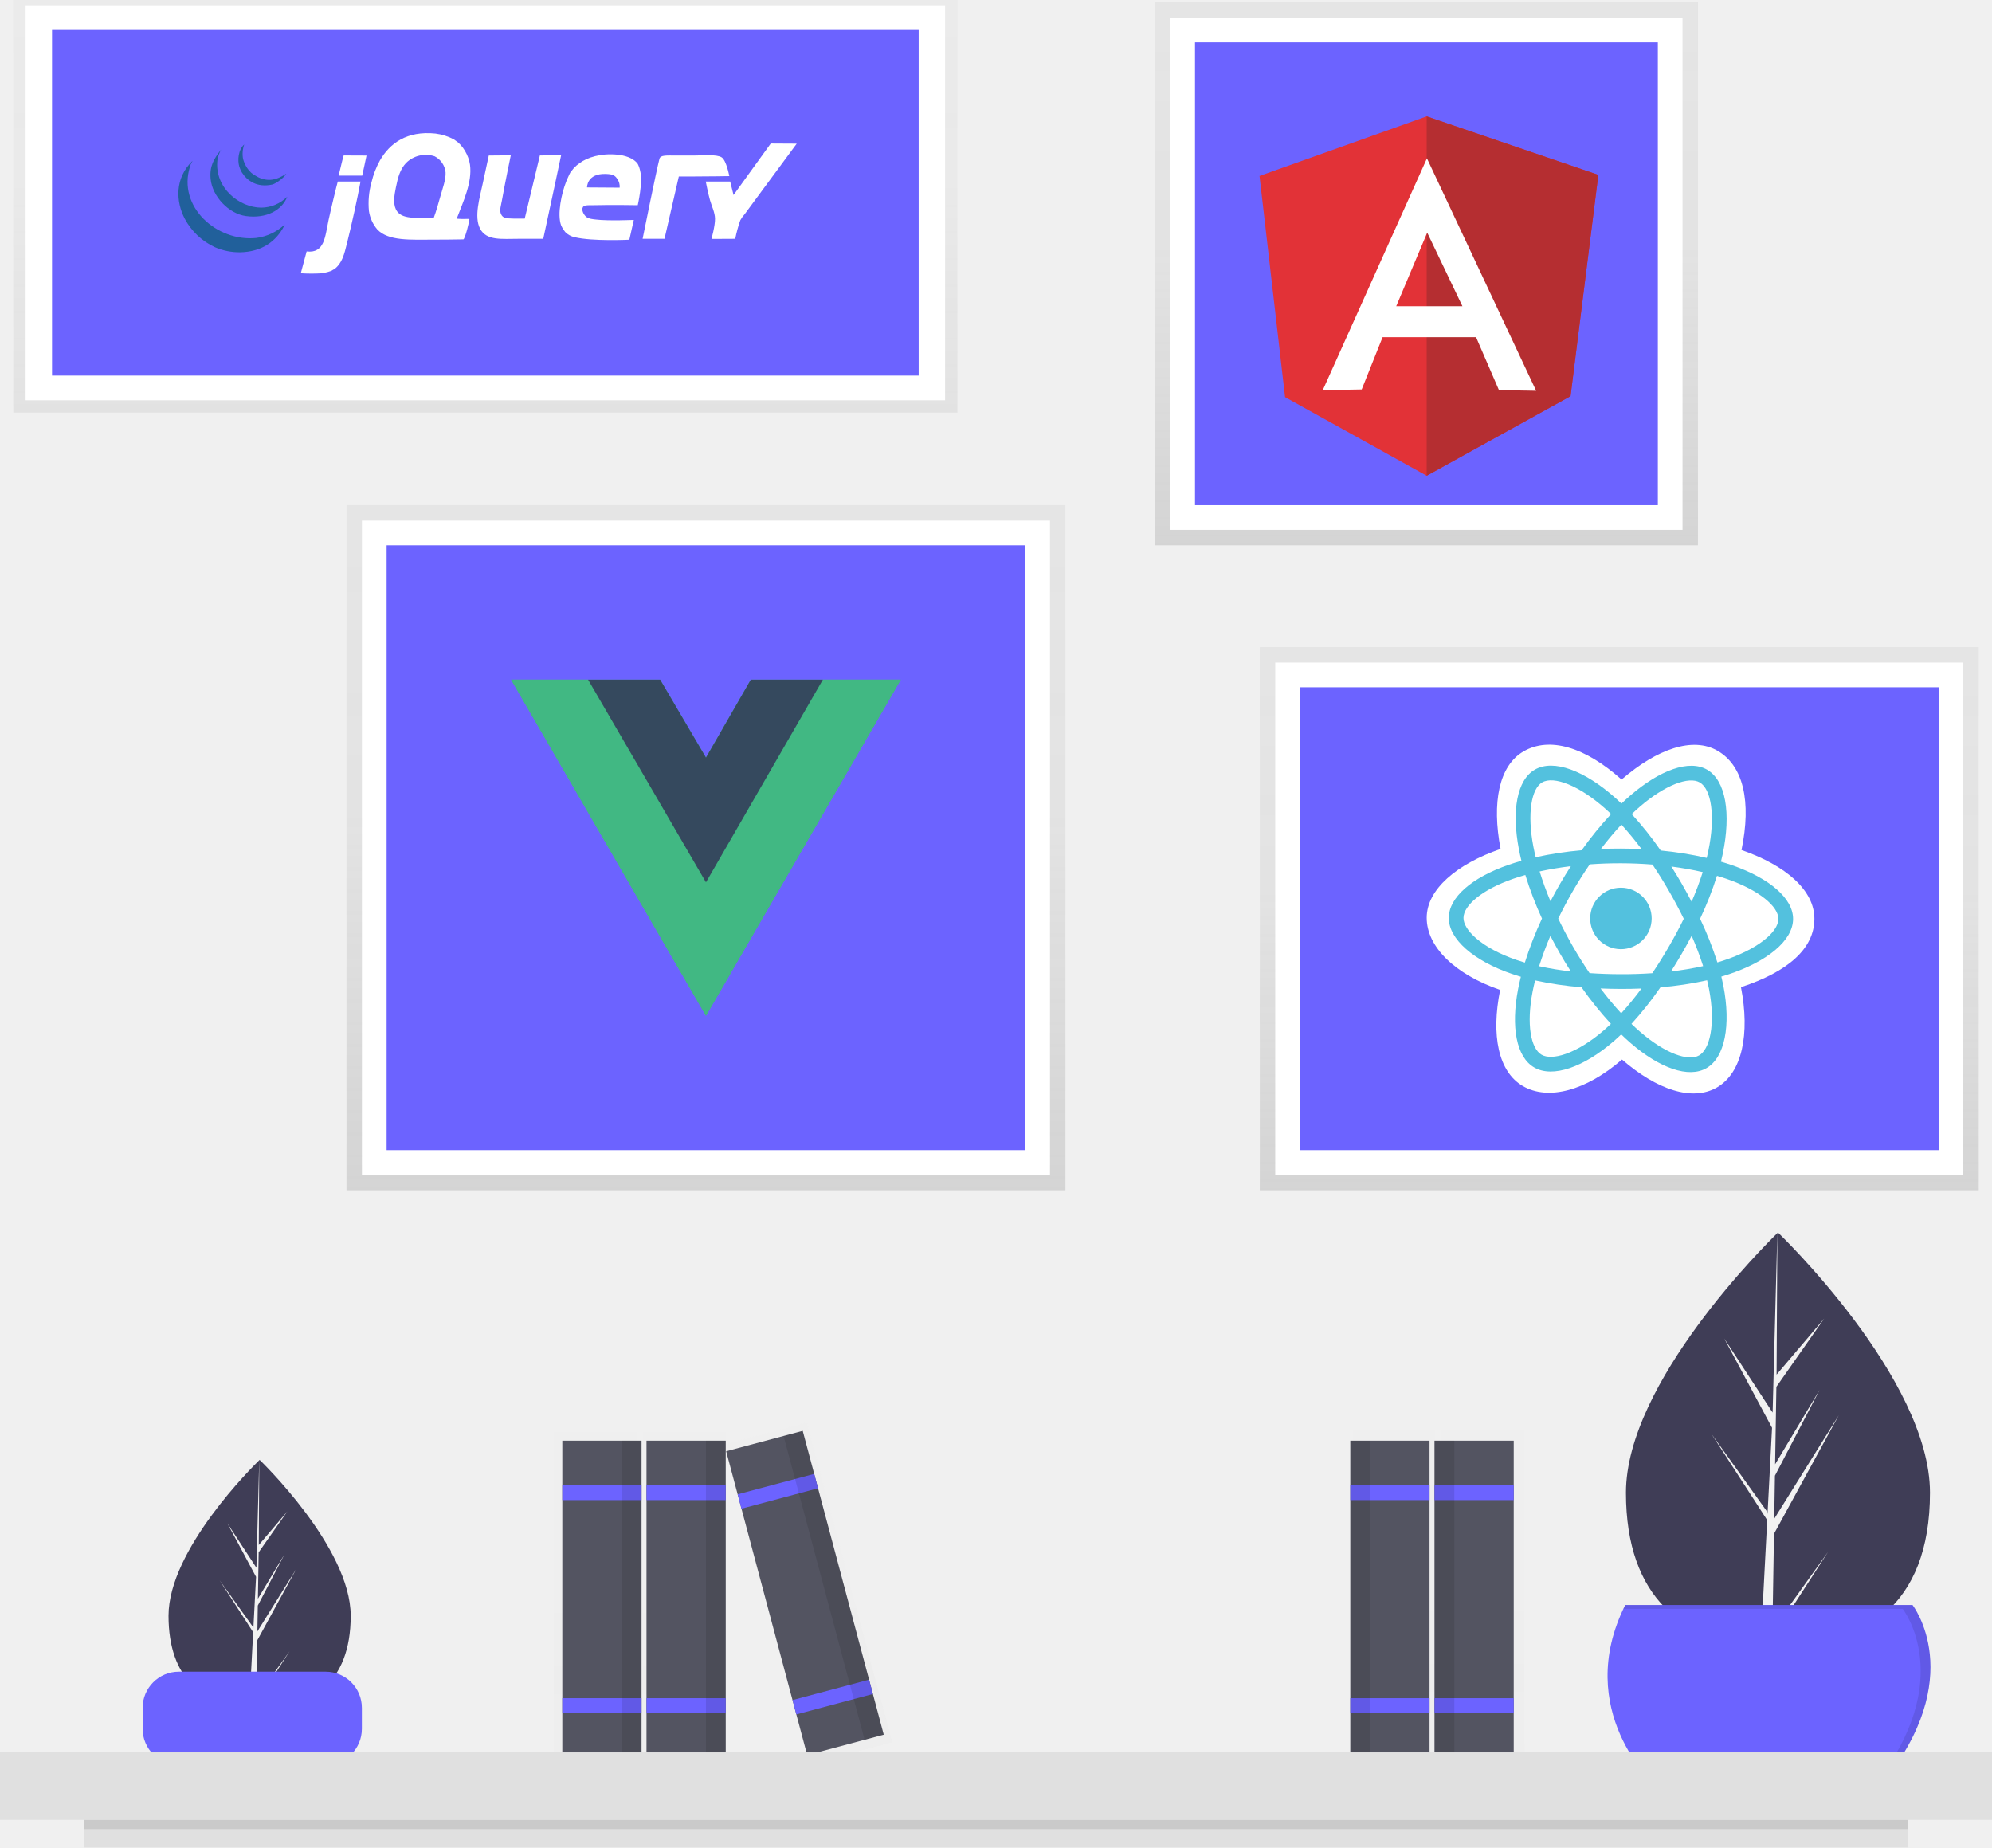
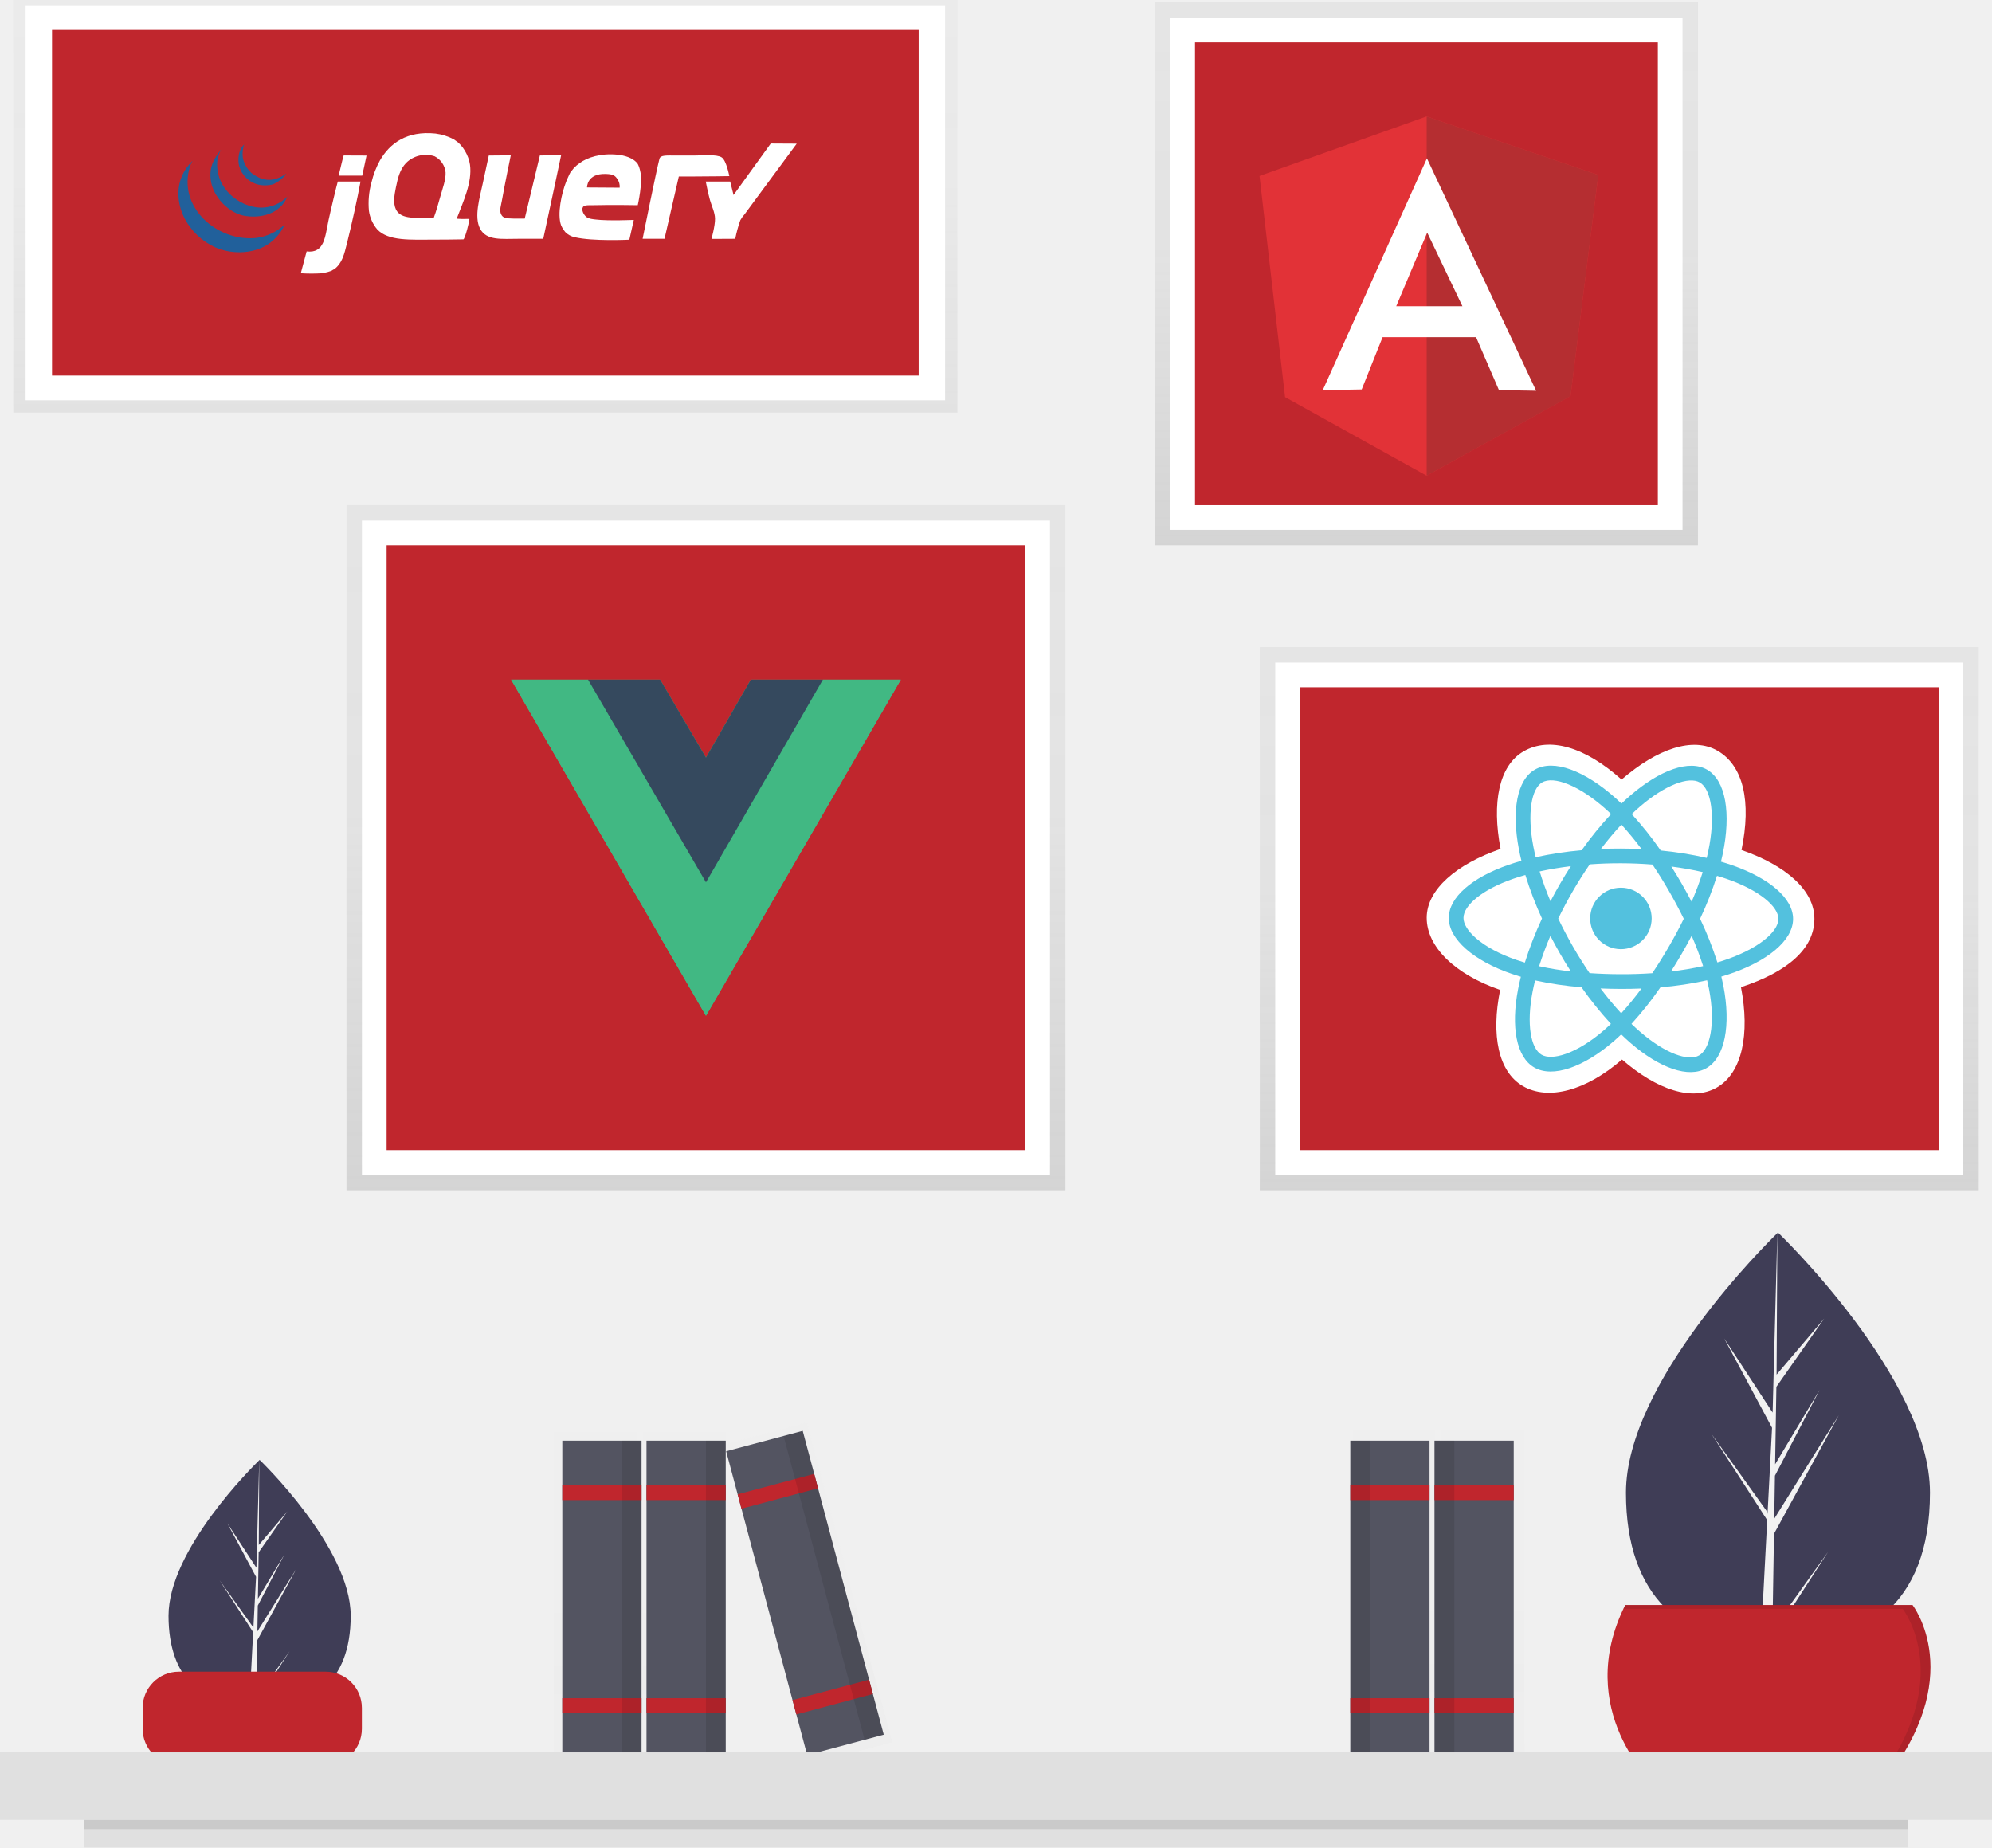
<svg xmlns="http://www.w3.org/2000/svg" xmlns:xlink="http://www.w3.org/1999/xlink" id="e8aabfee-d00f-44c0-b6f7-c40294f8dfa6" data-name="Layer 1" width="787.169" height="730" viewBox="0 0 787.169 730">
  <defs>
    <linearGradient id="a3c4672e-2259-4d6c-8c24-5949363a8af1" x1="278.973" y1="470.295" x2="278.973" y2="199.617" gradientUnits="userSpaceOnUse">
      <stop offset="0" stop-color="gray" stop-opacity="0.25" />
      <stop offset="0.535" stop-color="gray" stop-opacity="0.12" />
      <stop offset="1" stop-color="gray" stop-opacity="0.1" />
    </linearGradient>
    <linearGradient id="acf699b8-10e6-407b-86e3-0f7f8fa4bdb6" x1="191.795" y1="163.039" x2="191.795" y2="0" xlink:href="#a3c4672e-2259-4d6c-8c24-5949363a8af1" />
    <linearGradient id="b28a1e8f-be05-408d-a6f5-6fd2e5b0337f" x1="563.673" y1="215.467" x2="563.673" y2="0.876" xlink:href="#a3c4672e-2259-4d6c-8c24-5949363a8af1" />
    <linearGradient id="f1fc4b36-2829-4464-83b0-fd2af5b19fd6" x1="639.878" y1="470.295" x2="639.878" y2="255.703" xlink:href="#a3c4672e-2259-4d6c-8c24-5949363a8af1" />
    <linearGradient id="bb60ebe1-81e2-422a-a970-aa43062904da" x1="453.701" y1="780.902" x2="453.701" y2="650.043" gradientTransform="matrix(-1, 0, 0, 1, 1039.585, -85)" xlink:href="#a3c4672e-2259-4d6c-8c24-5949363a8af1" />
    <linearGradient id="a1b2f907-b002-48c8-973d-a12b277f13d1" x1="488.734" y1="780.902" x2="488.734" y2="650.043" gradientTransform="matrix(-1, 0, 0, 1, 1039.585, -85)" xlink:href="#a3c4672e-2259-4d6c-8c24-5949363a8af1" />
    <linearGradient id="a8136d5f-4c26-4562-977f-ea29024932d1" x1="235.319" y1="696.902" x2="235.319" y2="566.043" xlink:href="#a3c4672e-2259-4d6c-8c24-5949363a8af1" />
    <linearGradient id="eaaf4b84-3353-429f-a894-84d4b3cd89b7" x1="270.352" y1="696.902" x2="270.352" y2="566.043" xlink:href="#a3c4672e-2259-4d6c-8c24-5949363a8af1" />
    <linearGradient id="fa1ca12c-a5d3-4b88-b665-ae3e1db189da" x1="319.81" y1="696.88" x2="319.81" y2="561.944" xlink:href="#a3c4672e-2259-4d6c-8c24-5949363a8af1" />
  </defs>
  <path d="M969.076,674.787c0,45.239-26.894,61.036-60.068,61.036-.772,0-1.541-.008-2.304-.029-1.536-.033-3.06-.1-4.563-.209-29.942-2.117-53.204-18.728-53.204-60.799,0-43.535,55.626-98.472,59.822-102.551l.008-.004c.159-.159.242-.238.242-.238S969.076,629.544,969.076,674.787Z" transform="translate(-206.4153 -85)" fill="#3f3d56" />
  <path d="M906.817,728.902,928.789,698.204l-22.027,34.067-.058,3.524c-1.536-.033-3.06-.1-4.563-.209l2.367-45.26-.017-.351.042-.067.221-4.275L882.673,651.479l22.148,30.948.054.906,1.791-34.196-18.904-35.29,19.133,29.282,1.862-70.893.008-.242v.238l-.309,55.906,18.816-22.164-18.895,26.978-.497,30.618,17.572-29.383L907.806,668.078l-.276,17.021,25.508-40.901-25.604,46.842Z" transform="translate(-206.4153 -85)" fill="#f2f2f2" />
  <path d="M345,723.419c0,27.107-16.115,36.573-35.993,36.573-.463,0-.923-.005-1.381-.018-.921-.02-1.834-.06-2.734-.125-17.941-1.268-31.88-11.222-31.88-36.43,0-26.086,33.331-59.004,35.845-61.448l.005-.003c.095-.095.145-.143.145-.143S345,696.31,345,723.419Z" transform="translate(-206.4153 -85)" fill="#3f3d56" />
  <path d="M307.694,755.844l13.166-18.394-13.198,20.413-.035,2.111c-.921-.02-1.834-.06-2.734-.125l1.418-27.119-.01-.21.025-.04.133-2.562-13.231-20.465,13.271,18.544.033.543,1.073-20.49L296.277,686.904l11.465,17.546,1.116-42.479.005-.145v.143l-.185,33.498,11.275-13.281-11.322,16.165-.298,18.346,10.529-17.606L308.287,719.399l-.165,10.199L323.406,705.09,308.064,733.158Z" transform="translate(-206.4153 -85)" fill="#f2f2f2" />
  <rect x="136.928" y="199.617" width="284.09" height="270.678" fill="url(#a3c4672e-2259-4d6c-8c24-5949363a8af1)" />
  <rect x="143.024" y="205.713" width="271.898" height="258.486" fill="#fff" />
-   <rect x="152.779" y="215.467" width="252.389" height="238.977" fill="#6c63ff" />
+   <rect x="152.779" y="215.467" width="252.389" height="238.977" fill="#c0262d" />
  <path d="M531.584,353.55h30.797L485.388,486.362,408.396,353.55h58.899l18.093,30.797,17.708-30.797Z" transform="translate(-206.4153 -85)" fill="#41b883" />
  <path d="M408.396,353.55,485.388,486.362l76.993-132.812H531.584l-46.196,79.687-46.581-79.687Z" transform="translate(-206.4153 -85)" fill="#41b883" />
  <path d="M438.808,353.55l46.581,80.072,46.196-80.072h-28.487l-17.708,30.797-18.093-30.797Z" transform="translate(-206.4153 -85)" fill="#35495e" />
  <g opacity="0.5">
    <rect x="5.247" width="373.097" height="163.039" fill="url(#acf699b8-10e6-407b-86e3-0f7f8fa4bdb6)" />
  </g>
  <rect x="10.124" y="2.095" width="363.343" height="156.067" fill="#fff" />
-   <rect x="20.564" y="11.849" width="342.463" height="136.558" fill="#6c63ff" />
+   <rect x="20.564" y="11.849" width="342.463" height="136.558" fill="#c0262d" />
  <path d="M510.99,141.702l10.259.057s-19.073,25.845-20.631,27.952A12.016,12.016,0,0,0,498.954,172.04a52.041,52.041,0,0,0-1.997,7.321l-9.387.047s1.461-5.241,1.4-8.033c-.053-2.439-1.298-4.875-1.996-7.321-.706-2.476-1.664-7.321-1.664-7.321h9.651l1.331,5.324,14.698-20.355" transform="translate(-206.4153 -85)" fill="#fff" />
  <path d="M491.564,147.153c1.893,1.141,3.055,7.437,3.055,7.437s-9.906.146-15.297.146h-4.659l-5.657,24.624h-8.652s5.384-26.76,6.655-31.612c.412-1.571,2.822-1.301,6.891-1.301H480.4c4.196,0,9.101-.536,11.164.705m-40.277,11.993a5.186,5.186,0,0,0-.915-3.411c-1.012-1.56-1.946-1.923-4.609-2.007-7.517-.236-7.371,5.334-7.371,5.334Zm8.152-6.379c1.102,3.974-.998,13.311-.998,13.311s-10.965-.183-16.971,0c-1.867.057-4.103-.203-4.659.666-.782,1.217.286,3.092,1.191,3.883,1.042.911,3.071,1.015,3.8,1.108,4.875.619,15.077.16,15.077.16l-1.767,7.826s-14.417.723-21.629-.998a7.341,7.341,0,0,1-3.661-1.996c-.246-.266-.46-.628-.693-.942a8.745,8.745,0,0,1-.971-1.721c-1.647-4.389.193-12.797,1.997-17.303.209-.522.472-1.184.749-1.747.346-.702.638-1.494.915-1.913.186-.289.416-.476.609-.749a11.174,11.174,0,0,1,.722-.915,13.713,13.713,0,0,1,2.33-1.996c3.004-2.25,8.442-3.997,14.974-3.328,2.459.253,6.173,1.131,7.986,3.661a11.171,11.171,0,0,1,.998,2.995Zm-39.681-6.349,8.389-.049s-4.675,22.178-7.058,32.993h-9.651c-6.744,0-12.751.835-15.306-3.993-2.479-4.688-.113-12.398.998-17.636.785-3.707,2.44-11.284,2.44-11.284l8.692-.08s-2.456,11.796-3.478,17.686c-.366,2.11-1.121,4.096-.332,5.656.749,1.485,1.797,1.591,4.991,1.664,1.012.024,4.326,0,4.326,0l5.99-24.957m-39.266,15.973c.878-3.121,2.16-6.505,1.997-9.317a7.999,7.999,0,0,0-4.326-6.322,11.085,11.085,0,0,0-11.314,2.662c-2.359,2.556-3.158,5.541-3.993,9.651-.622,3.051-1.131,6.272,0,8.651,2.003,4.207,8.249,3.288,14.974,3.328.998-2.675,1.823-5.68,2.662-8.652Zm11.647-12.312c.958,6.968-2.718,14.658-5.251,21.346,2.582.233,4.845-.036,5.008.157.17.25-1.731,7.983-2.393,8.003-2.049.053-8.841.11-11.673.11-9.241,0-17.886.602-22.294-3.993a14.493,14.493,0,0,1-3.328-7.321,31.047,31.047,0,0,1,.999-11.313,34.242,34.242,0,0,1,3.328-8.652c3.883-6.778,10.638-11.809,21.962-10.648a21.09,21.09,0,0,1,7.321,2.329c.136.08.613.459.722.526,2.662,1.694,5.088,5.737,5.601,9.457ZM351.253,146.457c-.559,2.546-1.118,5.431-1.707,7.947h-9.317c.722-2.788,1.274-5.56,1.997-7.986,2.981,0,5.753.04,9.028.04M339.896,156.733h8.985c-1.175,6.502-3.501,16.99-5.324,24.291-1.141,4.569-1.903,7.903-4.991,10.315-.276.216-.436.114-.666.333-.569.543-3.201,1.172-4.658,1.331a66.98,66.98,0,0,1-7.96-.026c.762-2.785,1.624-6.129,2.303-8.626,7.098.859,7.277-5.85,8.652-12.312.795-3.734,3.205-13.81,3.66-15.307" transform="translate(-206.4153 -85)" fill="#fff" />
  <path d="M318.932,173.704l-.193.499c-3.281,6.389-9.095,10.309-17.387,10.482a24.309,24.309,0,0,1-9.983-1.996A25.787,25.787,0,0,1,279.391,171.374c-3.431-6.645-4.05-15.889,3.084-22.794.11,0-.865,1.497-.755,1.497l-.196.639c-5.141,16.095,10.698,29.889,26.095,28.311a20.225,20.225,0,0,0,11.313-5.324" transform="translate(-206.4153 -85)" fill="#21609b" />
  <path d="M309.615,167.049a14.732,14.732,0,0,0,10.316-4.326c-2.096,5.321-8.166,8.741-16.305,7.653-6.815-.912-13.307-7.77-13.976-14.642-.489-5.001,1.254-7.986,4.126-11.607a12.145,12.145,0,0,0-1.464,4.286c-1.091,10.818,8.642,18.578,17.303,18.635" transform="translate(-206.4153 -85)" fill="#21609b" />
  <path d="M319.541,153.611c-.602,1.381-4.069,3.99-5.6,4.316-6.063,1.292-9.946-1.583-11.98-4.855a14.983,14.983,0,0,1-.961-2.162c-.789-2.682-.426-6.739,1.927-8.838a11.048,11.048,0,0,0-.439,5.823,12.932,12.932,0,0,0,1.604,3.504,9.216,9.216,0,0,0,3.66,3.235,9.71,9.71,0,0,0,1.84.881c1.527.45,4.752,1.634,9.95-1.903" transform="translate(-206.4153 -85)" fill="#21609b" />
  <rect x="456.377" y="0.876" width="214.592" height="214.592" fill="url(#b28a1e8f-be05-408d-a6f5-6fd2e5b0337f)" />
  <rect x="462.474" y="6.972" width="202.399" height="202.399" fill="#fff" />
-   <rect x="472.228" y="16.726" width="182.891" height="182.891" fill="#6c63ff" />
+   <rect x="472.228" y="16.726" width="182.891" height="182.891" fill="#c0262d" />
  <path d="M704.136,154.523l66.053-23.535,67.832,23.116-10.983,87.392-56.849,31.484-55.96-31.066Z" transform="translate(-206.4153 -85)" fill="#e23237" />
  <path d="M838.021,154.105l-67.832-23.116v141.992l56.849-31.432,10.983-87.444Z" transform="translate(-206.4153 -85)" fill="#b52e31" />
  <path d="M770.294,147.568l-41.159,91.576,15.376-.261,8.264-20.659h36.923l9.048,20.92,14.696.261-43.147-91.837Zm.105,29.34,13.911,29.078H758.16l12.239-29.078Z" transform="translate(-206.4153 -85)" fill="#fff" />
  <rect x="497.832" y="255.703" width="284.09" height="214.592" fill="url(#f1fc4b36-2829-4464-83b0-fd2af5b19fd6)" />
  <rect x="503.929" y="261.8" width="271.898" height="202.399" fill="#fff" />
-   <rect x="513.683" y="271.554" width="252.389" height="182.891" fill="#6c63ff" />
+   <rect x="513.683" y="271.554" width="252.389" height="182.891" fill="#c0262d" />
  <path d="M770.198,447.589c-.037,11.57,11.227,22.406,29.019,28.551-3.613,17.895-.739,32.337,8.994,37.991,10.004,5.812,24.949,1.858,39.161-10.486,13.777,11.932,27.724,16.655,37.485,11.046,10.032-5.765,13.126-21.167,9.529-39.644,18.571-6.075,28.978-15.252,29.015-26.974.036-11.302-11.252-21.114-28.804-27.219,3.996-19.216.706-33.309-9.43-39.196-9.772-5.677-23.912-.801-37.969,11.355-14.543-12.995-28.515-16.992-38.678-11.152-9.799,5.631-12.636,20.317-9.126,38.566C782.164,426.372,770.233,436.333,770.198,447.589Z" transform="translate(-206.4153 -85)" fill="#fff" />
  <path d="M890.856,426.849q-2.17-.752-4.376-1.394.371-1.486.686-2.985c3.366-16.084,1.239-29.056-6.15-33.347-7.085-4.116-18.706.116-30.462,10.281q-1.738,1.506-3.397,3.098-1.104-1.065-2.248-2.089c-12.252-10.948-24.553-15.584-31.962-11.327-7.104,4.082-9.243,16.265-6.306,31.527q.438,2.267.991,4.51c-1.744.489-3.429,1.012-5.041,1.568-14.42,4.976-23.645,12.818-23.67,20.982-.027,8.432,9.822,16.921,24.81,22.097q1.823.627,3.675,1.162-.61,2.411-1.084,4.854c-2.893,14.978-.708,26.885,6.351,30.987,7.291,4.235,19.565-.056,31.536-10.453q1.419-1.233,2.847-2.608,1.786,1.734,3.667,3.367c11.532,9.987,22.94,14.041,30.019,9.973,7.311-4.202,9.723-16.978,6.693-32.542q-.347-1.783-.804-3.64,1.293-.377,2.533-.782c15.614-5.118,25.788-13.441,25.815-21.986.026-8.193-9.445-16.148-24.124-21.253Z" transform="translate(-206.4153 -85)" fill="#53c1de" />
  <path d="M887.353,464.565c-.744.244-1.509.479-2.287.708a136.419,136.419,0,0,0-6.835-17.258,136.361,136.361,0,0,0,6.675-16.964c1.39.408,2.74.837,4.041,1.289,12.577,4.373,20.237,10.806,20.221,15.744-.017,5.26-8.333,12.062-21.814,16.482Zm-5.623,11.055c1.34,6.882,1.515,13.101.597,17.959-.824,4.365-2.463,7.272-4.481,8.432-4.296,2.468-13.456-.787-23.317-9.327q-1.696-1.469-3.412-3.13A136.587,136.587,0,0,0,862.568,475.109a135.683,135.683,0,0,0,18.436-2.782q.41,1.681.726,3.294Zm-56.593,25.796c-4.194,1.466-7.53,1.498-9.543.329-4.284-2.488-6.038-12.05-3.564-24.859q.441-2.271,1.008-4.514a136.677,136.677,0,0,0,18.327,2.712,141.437,141.437,0,0,0,11.634,14.467q-1.27,1.221-2.6,2.379c-5.294,4.598-10.594,7.855-15.261,9.487ZM805.629,464.275c-6.627-2.289-12.097-5.253-15.842-8.48-3.365-2.901-5.06-5.776-5.053-8.104.016-4.954,7.422-11.25,19.755-15.506q2.322-.798,4.688-1.459a139.397,139.397,0,0,0,6.577,17.204,141.512,141.512,0,0,0-6.769,17.407Q807.294,464.847,805.629,464.275Zm6.72-44.76c-2.516-13.076-.787-22.929,3.494-25.389,4.561-2.621,14.613,1.169,25.192,10.621.676.604,1.355,1.237,2.035,1.891a139.285,139.285,0,0,0-11.635,14.306,142.021,142.021,0,0,0-18.165,2.764q-.514-2.086-.922-4.195Zm58.643,14.677q-1.984-3.453-4.116-6.817c4.34.562,8.496,1.303,12.399,2.208a123.985,123.985,0,0,1-4.392,11.702q-1.875-3.585-3.892-7.092ZM847.133,410.804a124.302,124.302,0,0,1,7.976,9.691q-8.035-.405-16.081-.054c2.654-3.477,5.372-6.707,8.105-9.636ZM822.972,434.079q-2.013,3.466-3.863,7.024c-1.68-4.02-3.116-7.971-4.286-11.787,3.885-.857,8.027-1.553,12.342-2.079Q824.988,430.609,822.972,434.079Zm4.185,34.747a123.758,123.758,0,0,1-12.533-2.056c1.214-3.875,2.706-7.902,4.448-11.998q1.834,3.571,3.835,7.052Q824.949,465.376,827.157,468.826Zm19.9,16.555c-2.745-2.981-5.483-6.278-8.155-9.823q3.907.166,7.96.179,4.16.013,8.214-.157A123.602,123.602,0,0,1,847.058,485.381Zm27.839-30.641a123.437,123.437,0,0,1,4.531,11.983,123.352,123.352,0,0,1-12.699,2.123q2.168-3.413,4.199-6.91,2.064-3.554,3.969-7.196Zm-8.995,4.277q-3.108,5.361-6.56,10.511c-4.038.276-8.21.411-12.461.398-4.234-.013-8.352-.158-12.317-.428q-3.507-5.157-6.616-10.569-3.092-5.379-5.77-10.981,2.704-5.583,5.822-10.95v.001q3.115-5.365,6.63-10.482c4.047-.293,8.197-.44,12.391-.427,4.213.013,8.366.188,12.41.509q3.445,5.127,6.522,10.488,3.093,5.371,5.831,10.935-2.744,5.6-5.881,10.995Zm12.195-64.868c4.548,2.642,6.286,13.244,3.38,27.13q-.286,1.357-.62,2.703a139.239,139.239,0,0,0-18.183-2.932,136.542,136.542,0,0,0-11.456-14.39q1.533-1.469,3.138-2.86c10.073-8.71,19.471-12.132,23.741-9.651Z" transform="translate(-206.4153 -85)" fill="#fff" />
  <path d="M846.989,435.738a12.15,12.15,0,1,1-12.188,12.111,12.149,12.149,0,0,1,12.188-12.111" transform="translate(-206.4153 -85)" fill="#53c1de" />
  <g opacity="0.7">
    <g opacity="0.1">
      <polygon points="602.37 565.043 602.37 583.59 602.37 589.773 602.37 672.203 602.37 678.386 602.37 695.902 577.64 695.902 569.397 695.902 569.397 678.386 569.397 672.203 569.397 589.773 569.397 583.59 569.397 565.043 577.64 565.043 602.37 565.043" fill="url(#bb60ebe1-81e2-422a-a970-aa43062904da)" />
    </g>
    <g opacity="0.1">
      <polygon points="567.337 565.043 567.337 583.59 567.337 589.773 567.337 672.203 567.337 678.386 567.337 695.902 542.607 695.902 534.364 695.902 534.364 678.386 534.364 672.203 534.364 589.773 534.364 583.59 534.364 565.043 542.607 565.043 567.337 565.043" fill="url(#a1b2f907-b002-48c8-973d-a12b277f13d1)" />
    </g>
  </g>
-   <rect x="56.364" y="660.516" width="86.635" height="36.866" rx="14.297" fill="#6c63ff" />
+   <rect x="56.364" y="660.516" width="86.635" height="36.866" rx="14.297" fill="#c0262d" />
  <g opacity="0.7">
    <g opacity="0.1">
      <polygon points="218.832 566.043 218.832 584.59 218.832 590.773 218.832 673.203 218.832 679.386 218.832 696.902 243.562 696.902 251.805 696.902 251.805 679.386 251.805 673.203 251.805 590.773 251.805 584.59 251.805 566.043 243.562 566.043 218.832 566.043" fill="url(#a8136d5f-4c26-4562-977f-ea29024932d1)" />
    </g>
    <g opacity="0.1">
      <polygon points="253.866 566.043 253.866 584.59 253.866 590.773 253.866 673.203 253.866 679.386 253.866 696.902 278.595 696.902 286.838 696.902 286.838 679.386 286.838 673.203 286.838 590.773 286.838 584.59 286.838 566.043 278.595 566.043 253.866 566.043" fill="url(#eaaf4b84-3353-429f-a894-84d4b3cd89b7)" />
    </g>
    <g opacity="0.1">
      <polygon points="352.601 688.383 325.251 585.838 325.251 585.838 323.658 579.865 323.658 579.865 318.878 561.944 287.019 570.441 291.799 588.362 291.799 588.362 293.068 593.119 314.635 673.982 314.635 673.982 316.228 679.955 316.228 679.955 320.742 696.88 352.601 688.383" fill="url(#fa1ca12c-a5d3-4b88-b665-ae3e1db189da)" />
    </g>
  </g>
  <rect x="222.207" y="569.241" width="31.309" height="124.256" fill="#535461" />
-   <rect x="222.207" y="586.853" width="31.309" height="5.87" fill="#6c63ff" />
-   <rect x="222.207" y="670.994" width="31.309" height="5.87" fill="#6c63ff" />
+   <rect x="222.207" y="586.853" width="31.309" height="5.87" fill="#c0262d" />
+   <rect x="222.207" y="670.994" width="31.309" height="5.87" fill="#c0262d" />
  <rect x="245.689" y="569.241" width="7.827" height="124.256" opacity="0.1" />
  <rect x="255.473" y="569.241" width="31.309" height="124.256" fill="#535461" />
-   <rect x="255.473" y="586.853" width="31.309" height="5.87" fill="#6c63ff" />
-   <rect x="255.473" y="670.994" width="31.309" height="5.87" fill="#6c63ff" />
+   <rect x="255.473" y="586.853" width="31.309" height="5.87" fill="#c0262d" />
+   <rect x="255.473" y="670.994" width="31.309" height="5.87" fill="#c0262d" />
  <rect x="278.954" y="569.241" width="7.827" height="124.256" opacity="0.1" />
  <rect x="508.851" y="652.285" width="31.309" height="124.256" transform="translate(-372.8078 74.29859) rotate(-14.93399)" fill="#535461" />
-   <rect x="498.135" y="671.3" width="31.309" height="5.87" transform="translate(-362.8158 70.17999) rotate(-14.93399)" fill="#6c63ff" />
-   <rect x="519.819" y="752.6" width="31.309" height="5.87" transform="translate(-383.0349 78.51409) rotate(-14.93399)" fill="#6c63ff" />
+   <rect x="498.135" y="671.3" width="31.309" height="5.87" transform="translate(-362.8158 70.17999) rotate(-14.93399)" fill="#c0262d" />
+   <rect x="519.819" y="752.6" width="31.309" height="5.87" transform="translate(-383.0349 78.51409) rotate(-14.93399)" fill="#c0262d" />
  <rect x="531.936" y="649.259" width="7.827" height="124.256" transform="translate(-371.6449 77.11985) rotate(-14.93399)" opacity="0.1" />
  <rect x="773.279" y="654.241" width="31.309" height="124.256" transform="translate(1371.451 1347.739) rotate(-180)" fill="#535461" />
-   <rect x="773.279" y="671.853" width="31.309" height="5.87" transform="translate(1371.451 1264.575) rotate(-180)" fill="#6c63ff" />
-   <rect x="773.279" y="755.994" width="31.309" height="5.87" transform="translate(1371.451 1432.859) rotate(-180)" fill="#6c63ff" />
+   <rect x="773.279" y="671.853" width="31.309" height="5.87" transform="translate(1371.451 1264.575) rotate(-180)" fill="#c0262d" />
+   <rect x="773.279" y="755.994" width="31.309" height="5.87" transform="translate(1371.451 1432.859) rotate(-180)" fill="#c0262d" />
  <rect x="773.279" y="654.241" width="7.827" height="124.256" transform="translate(1347.97 1347.739) rotate(-180)" opacity="0.1" />
  <rect x="740.014" y="654.241" width="31.309" height="124.256" transform="translate(1304.921 1347.739) rotate(-180)" fill="#535461" />
-   <rect x="740.014" y="671.853" width="31.309" height="5.87" transform="translate(1304.921 1264.575) rotate(-180)" fill="#6c63ff" />
-   <rect x="740.014" y="755.994" width="31.309" height="5.87" transform="translate(1304.921 1432.859) rotate(-180)" fill="#6c63ff" />
+   <rect x="740.014" y="671.853" width="31.309" height="5.87" transform="translate(1304.921 1264.575) rotate(-180)" fill="#c0262d" />
+   <rect x="740.014" y="755.994" width="31.309" height="5.87" transform="translate(1304.921 1432.859) rotate(-180)" fill="#c0262d" />
  <rect x="740.014" y="654.241" width="7.827" height="124.256" transform="translate(1281.439 1347.739) rotate(-180)" opacity="0.1" />
-   <path d="M848.654,719.163H962.166s22.393,28.571-12.355,71.041H860.237S827.805,760.861,848.654,719.163Z" transform="translate(-206.4153 -85)" fill="#6c63ff" />
+   <path d="M848.654,719.163H962.166s22.393,28.571-12.355,71.041H860.237S827.805,760.861,848.654,719.163Z" transform="translate(-206.4153 -85)" fill="#c0262d" />
  <g opacity="0.1">
    <path d="M962.166,719.163H848.654c-.259.517-.503,1.031-.745,1.544H958.305s21.844,27.881-11.117,69.497h2.623C984.559,747.734,962.166,719.163,962.166,719.163Z" transform="translate(-206.4153 -85)" />
  </g>
  <rect y="692.4" width="787.169" height="26.684" fill="#e0e0e0" />
  <rect x="33.355" y="719.084" width="720.46" height="10.916" fill="#e0e0e0" />
  <rect x="33.355" y="719.084" width="720.46" height="3.639" opacity="0.1" />
</svg>
